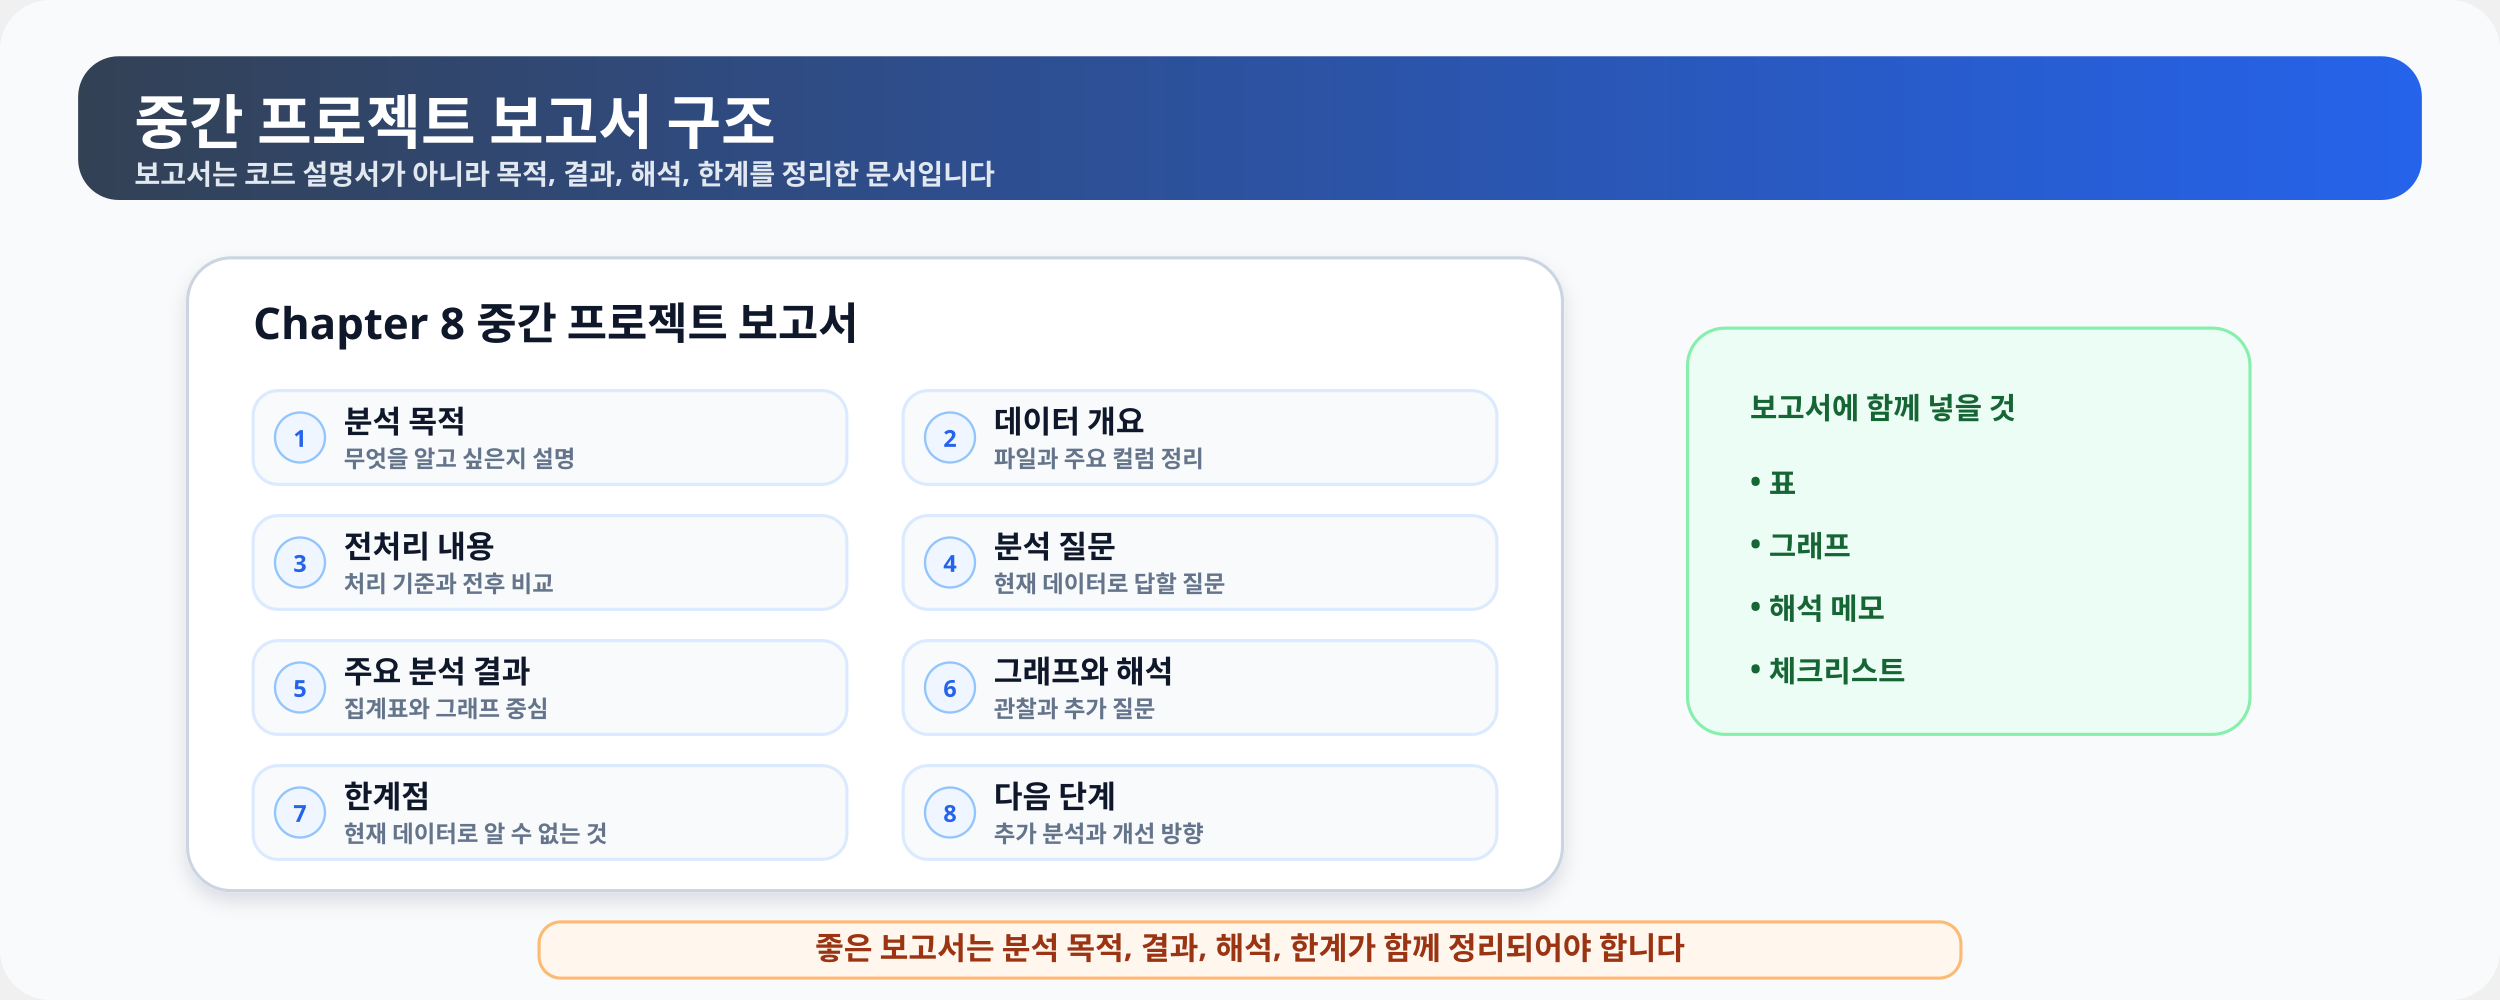
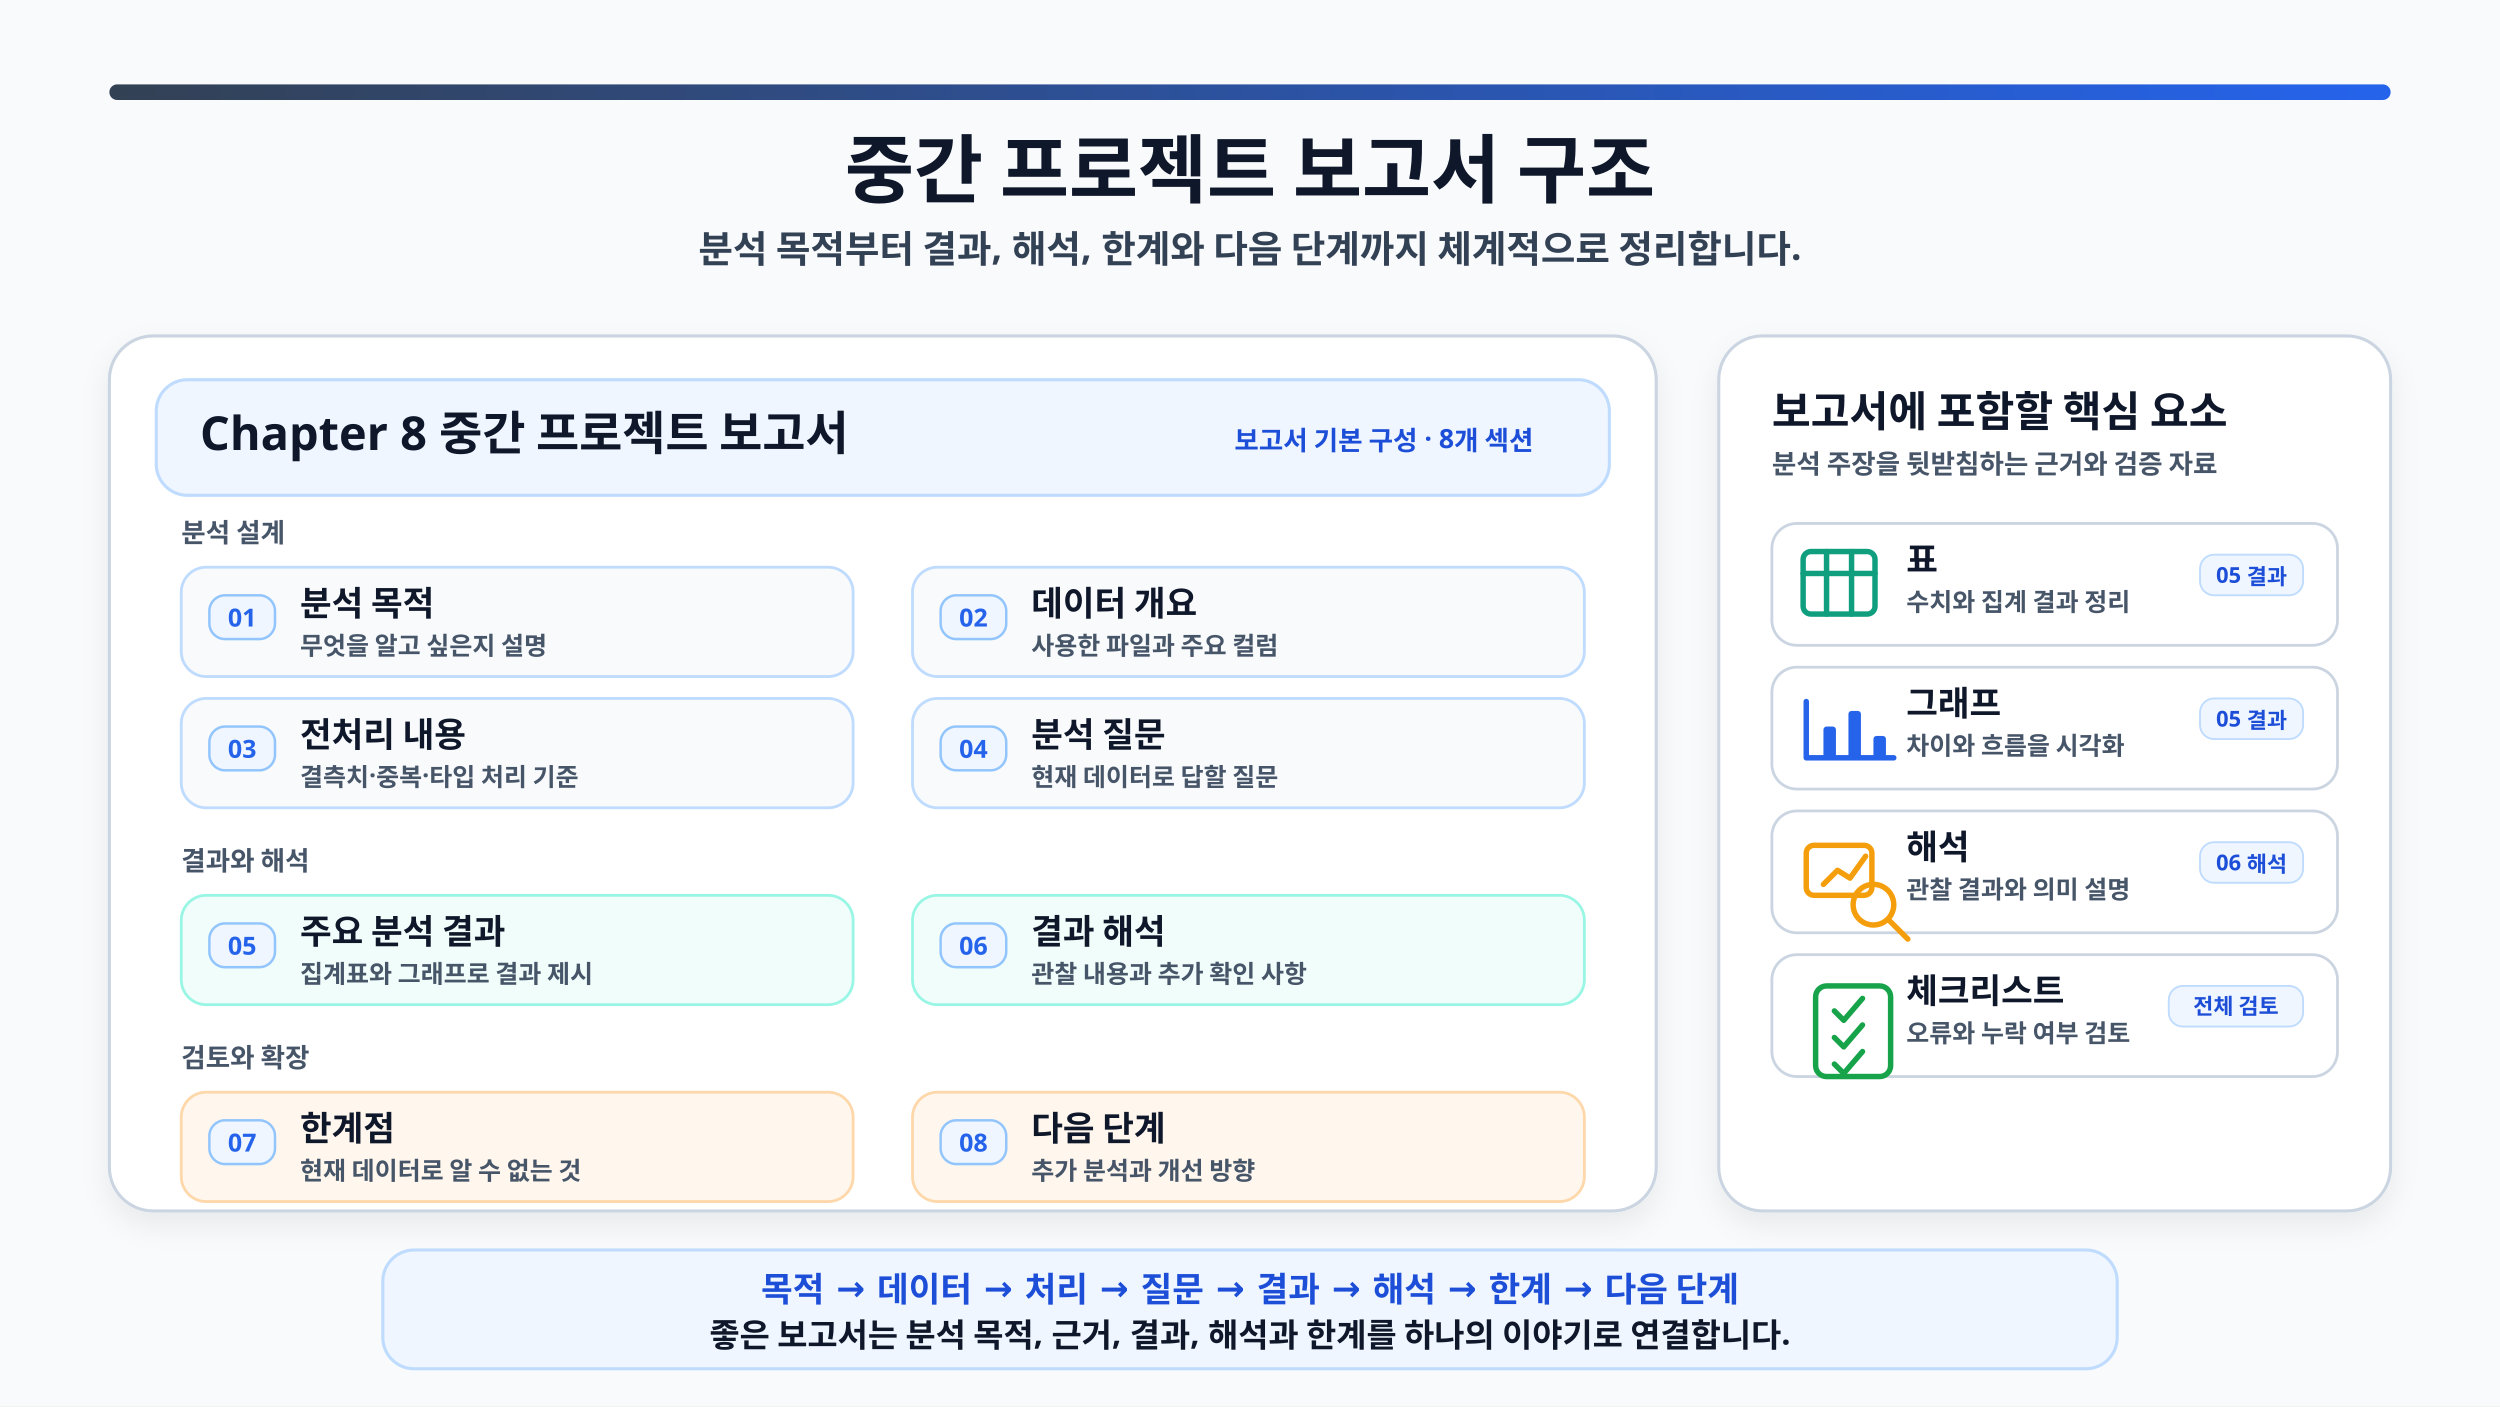
- <svg xmlns="http://www.w3.org/2000/svg" width="1600" height="640" viewBox="0 0 1600 640" role="img" aria-labelledby="title desc">
+ <svg xmlns="http://www.w3.org/2000/svg" width="1600" height="900" viewBox="0 0 1600 900" role="img" aria-labelledby="title desc">
  <defs>
-     <linearGradient id="head" x1="0" x2="1">
+     <linearGradient id="topLine" x1="0" x2="1">
      <stop offset="0%" stop-color="#334155" />
      <stop offset="100%" stop-color="#2563eb" />
    </linearGradient>
-     <filter id="shadow" x="-20%" y="-20%" width="140%" height="140%">
-       <feDropShadow dx="0" dy="6" stdDeviation="6" flood-color="#0f172a" flood-opacity="0.12" />
+     <filter id="softShadow" x="-14%" y="-14%" width="128%" height="128%">
+       <feDropShadow dx="0" dy="8" stdDeviation="9" flood-color="#0f172a" flood-opacity="0.07" />
    </filter>
    <style>
-       .bg{fill:#f8fafc}.h{fill:url(#head)} text{font-family:'Pretendard','Noto Sans KR','Apple SD Gothic Neo','Malgun Gothic',sans-serif}.title{font-size:38px;font-weight:800;fill:#fff}.sub{font-size:18px;font-weight:600;fill:#e2e8f0}
-       .doc{fill:#fff;stroke:#cbd5e1;stroke-width:2;filter:url(#shadow)}.sec{fill:#f8fafc;stroke:#dbeafe;stroke-width:2}.num{fill:#eff6ff;stroke:#93c5fd;stroke-width:1.5}.nt{font-size:15px;font-weight:900;fill:#2563eb}.st{font-size:20px;font-weight:800;fill:#0f172a}.desc{font-size:15px;font-weight:650;fill:#64748b}.side{fill:#ecfdf5;stroke:#86efac;stroke-width:2}.sideText{font-size:19px;font-weight:800;fill:#166534}.note{fill:#fff7ed;stroke:#fdba74;stroke-width:2}.noteText{font-size:20px;font-weight:800;fill:#9a3412}
+       .bg{fill:#f8fafc}
+       .top{fill:url(#topLine)}
+       text{font-family:'Pretendard','Noto Sans KR','Malgun Gothic','Apple SD Gothic Neo',sans-serif}
+       .title{font-size:48px;font-weight:850;fill:#0f172a}
+       .subtitle{font-size:24px;font-weight:600;fill:#334155}
+       .doc,.side{fill:#fff;stroke:#cbd5e1;stroke-width:2;filter:url(#softShadow)}
+       .docHead{fill:#eff6ff;stroke:#bfdbfe;stroke-width:2}
+       .docTitle{font-size:30px;font-weight:900;fill:#0f172a}
+       .docMeta{font-size:17px;font-weight:850;fill:#1d4ed8}
+       .group{font-size:17px;font-weight:900;fill:#475569}
+       .sec{fill:#f8fafc;stroke:#bfdbfe;stroke-width:1.8}
+       .secResult{fill:#f0fdfa;stroke:#99f6e4;stroke-width:1.8}
+       .secReview{fill:#fff7ed;stroke:#fed7aa;stroke-width:1.8}
+       .num{fill:#eff6ff;stroke:#93c5fd;stroke-width:1.6}
+       .nt{font-size:16px;font-weight:900;fill:#2563eb}
+       .st{font-size:22px;font-weight:850;fill:#0f172a}
+       .sd{font-size:16px;font-weight:700;fill:#475569}
+       .sideTitle{font-size:27px;font-weight:900;fill:#0f172a}
+       .sideDesc{font-size:17px;font-weight:700;fill:#475569}
+       .elem{fill:#fff;stroke:#cbd5e1;stroke-width:1.8}
+       .elemName{font-size:22px;font-weight:850;fill:#0f172a}
+       .elemDesc{font-size:16px;font-weight:700;fill:#475569}
+       .rel{font-size:14px;font-weight:850;fill:#1d4ed8}
+       .relBox{fill:#eff6ff;stroke:#bfdbfe;stroke-width:1.2}
+       .iconTeal{stroke:#0f9f7f;fill:none;stroke-width:3.5;stroke-linecap:round;stroke-linejoin:round}
+       .iconBlue{stroke:#2563eb;fill:none;stroke-width:3.5;stroke-linecap:round;stroke-linejoin:round}
+       .iconOrange{stroke:#f59e0b;fill:none;stroke-width:3.5;stroke-linecap:round;stroke-linejoin:round}
+       .iconGreen{stroke:#16a34a;fill:none;stroke-width:3.5;stroke-linecap:round;stroke-linejoin:round}
+       .fillBlue{fill:#2563eb}.fillTeal{fill:#0f9f7f}.fillOrange{fill:#f59e0b}
+       .footerBox{fill:#eff6ff;stroke:#bfdbfe;stroke-width:2}
+       .flow{font-size:22px;font-weight:850;fill:#1d4ed8}
+       .footer{font-size:21px;font-weight:750;fill:#0f172a}
    </style>
  </defs>
-   <rect class="bg" width="1600" height="640" rx="32" />
-   <rect class="h" x="50" y="36" width="1500" height="92" rx="26" />
-   <text class="title" x="86" y="92">중간 프로젝트 보고서 구조</text>
-   <text class="sub" x="86" y="118">보고서는 코드 설명서가 아니라 목적, 결과, 해석, 한계를 정리한 문서입니다</text>
-   <g transform="translate(120 165)">
-     <rect class="doc" width="880" height="405" rx="28" />
-     <text x="42" y="52" font-size="28" font-weight="900" fill="#0f172a">Chapter 8 중간 프로젝트 보고서</text>
-     <g transform="translate(42 85)">
-       <rect class="sec" width="380" height="60" rx="16" />
-       <circle class="num" cx="30" cy="30" r="16" />
-       <text class="nt" x="30" y="36" text-anchor="middle">1</text>
-       <text class="st" x="58" y="27">분석 목적</text>
-       <text class="desc" x="58" y="49">무엇을 알고 싶은지 설명</text>
+   <rect class="bg" width="1600" height="900" />
+   <rect class="top" x="70" y="54" width="1460" height="10" rx="5" />
+   <text class="title" x="800" y="126" text-anchor="middle">중간 프로젝트 보고서 구조</text>
+   <text class="subtitle" x="800" y="168" text-anchor="middle">분석 목적부터 결과, 해석, 한계와 다음 단계까지 체계적으로 정리합니다.</text>
+   <g transform="translate(70 215)">
+     <rect class="doc" width="990" height="560" rx="28" />
+     <rect class="docHead" x="30" y="28" width="930" height="74" rx="20" />
+     <text class="docTitle" x="58" y="73">Chapter 8 중간 프로젝트 보고서</text>
+     <text class="docMeta" x="720" y="73">보고서 기본 구성 · 8개 섹션</text>
+     <text class="group" x="46" y="132">분석 설계</text>
+     <g transform="translate(46 148)">
+       <rect class="sec" width="430" height="70" rx="16" />
+       <rect class="num" x="18" y="18" width="42" height="28" rx="10" />
+       <text class="nt" x="39" y="38" text-anchor="middle">01</text>
+       <text class="st" x="76" y="31">분석 목적</text>
+       <text class="sd" x="76" y="56">무엇을 알고 싶은지 설명</text>
    </g>
-     <g transform="translate(458 85)">
-       <rect class="sec" width="380" height="60" rx="16" />
-       <circle class="num" cx="30" cy="30" r="16" />
-       <text class="nt" x="30" y="36" text-anchor="middle">2</text>
-       <text class="st" x="58" y="27">데이터 개요</text>
-       <text class="desc" x="58" y="49">파일과 주요 컬럼 정리</text>
+     <g transform="translate(514 148)">
+       <rect class="sec" width="430" height="70" rx="16" />
+       <rect class="num" x="18" y="18" width="42" height="28" rx="10" />
+       <text class="nt" x="39" y="38" text-anchor="middle">02</text>
+       <text class="st" x="76" y="31">데이터 개요</text>
+       <text class="sd" x="76" y="56">사용한 파일과 주요 컬럼</text>
    </g>
-     <g transform="translate(42 165)">
-       <rect class="sec" width="380" height="60" rx="16" />
-       <circle class="num" cx="30" cy="30" r="16" />
-       <text class="nt" x="30" y="36" text-anchor="middle">3</text>
-       <text class="st" x="58" y="27">전처리 내용</text>
-       <text class="desc" x="58" y="49">처리 기준과 전후 비교</text>
+     <g transform="translate(46 232)">
+       <rect class="sec" width="430" height="70" rx="16" />
+       <rect class="num" x="18" y="18" width="42" height="28" rx="10" />
+       <text class="nt" x="39" y="38" text-anchor="middle">03</text>
+       <text class="st" x="76" y="31">전처리 내용</text>
+       <text class="sd" x="76" y="56">결측치·중복·타입 처리 기준</text>
    </g>
-     <g transform="translate(458 165)">
-       <rect class="sec" width="380" height="60" rx="16" />
-       <circle class="num" cx="30" cy="30" r="16" />
-       <text class="nt" x="30" y="36" text-anchor="middle">4</text>
-       <text class="st" x="58" y="27">분석 질문</text>
-       <text class="desc" x="58" y="49">현재 데이터로 답할 질문</text>
+     <g transform="translate(514 232)">
+       <rect class="sec" width="430" height="70" rx="16" />
+       <rect class="num" x="18" y="18" width="42" height="28" rx="10" />
+       <text class="nt" x="39" y="38" text-anchor="middle">04</text>
+       <text class="st" x="76" y="31">분석 질문</text>
+       <text class="sd" x="76" y="56">현재 데이터로 답할 질문</text>
    </g>
-     <g transform="translate(42 245)">
-       <rect class="sec" width="380" height="60" rx="16" />
-       <circle class="num" cx="30" cy="30" r="16" />
-       <text class="nt" x="30" y="36" text-anchor="middle">5</text>
-       <text class="st" x="58" y="27">주요 분석 결과</text>
-       <text class="desc" x="58" y="49">집계표와 그래프 중심</text>
+     <text class="group" x="46" y="342">결과와 해석</text>
+     <g transform="translate(46 358)">
+       <rect class="secResult" width="430" height="70" rx="16" />
+       <rect class="num" x="18" y="18" width="42" height="28" rx="10" />
+       <text class="nt" x="39" y="38" text-anchor="middle">05</text>
+       <text class="st" x="76" y="31">주요 분석 결과</text>
+       <text class="sd" x="76" y="56">집계표와 그래프로 결과 제시</text>
    </g>
-     <g transform="translate(458 245)">
-       <rect class="sec" width="380" height="60" rx="16" />
-       <circle class="num" cx="30" cy="30" r="16" />
-       <text class="nt" x="30" y="36" text-anchor="middle">6</text>
-       <text class="st" x="58" y="27">그래프와 해석</text>
-       <text class="desc" x="58" y="49">관찰과 추가 질문</text>
+     <g transform="translate(514 358)">
+       <rect class="secResult" width="430" height="70" rx="16" />
+       <rect class="num" x="18" y="18" width="42" height="28" rx="10" />
+       <text class="nt" x="39" y="38" text-anchor="middle">06</text>
+       <text class="st" x="76" y="31">결과 해석</text>
+       <text class="sd" x="76" y="56">관찰 내용과 추가 확인 사항</text>
    </g>
-     <g transform="translate(42 325)">
-       <rect class="sec" width="380" height="60" rx="16" />
-       <circle class="num" cx="30" cy="30" r="16" />
-       <text class="nt" x="30" y="36" text-anchor="middle">7</text>
-       <text class="st" x="58" y="27">한계점</text>
-       <text class="desc" x="58" y="49">현재 데이터로 알 수 없는 것</text>
+     <text class="group" x="46" y="468">검토와 확장</text>
+     <g transform="translate(46 484)">
+       <rect class="secReview" width="430" height="70" rx="16" />
+       <rect class="num" x="18" y="18" width="42" height="28" rx="10" />
+       <text class="nt" x="39" y="38" text-anchor="middle">07</text>
+       <text class="st" x="76" y="31">한계점</text>
+       <text class="sd" x="76" y="56">현재 데이터로 알 수 없는 것</text>
    </g>
-     <g transform="translate(458 325)">
-       <rect class="sec" width="380" height="60" rx="16" />
-       <circle class="num" cx="30" cy="30" r="16" />
-       <text class="nt" x="30" y="36" text-anchor="middle">8</text>
-       <text class="st" x="58" y="27">다음 단계</text>
-       <text class="desc" x="58" y="49">추가 분석과 개선 방향</text>
+     <g transform="translate(514 484)">
+       <rect class="secReview" width="430" height="70" rx="16" />
+       <rect class="num" x="18" y="18" width="42" height="28" rx="10" />
+       <text class="nt" x="39" y="38" text-anchor="middle">08</text>
+       <text class="st" x="76" y="31">다음 단계</text>
+       <text class="sd" x="76" y="56">추가 분석과 개선 방향</text>
    </g>
  </g>
-   <g transform="translate(1080 210)">
-     <rect class="side" width="360" height="260" rx="24" />
-     <text class="sideText" x="40" y="58">보고서에 함께 넣을 것</text>
-     <text class="sideText" x="40" y="105">• 표</text>
-     <text class="sideText" x="40" y="145">• 그래프</text>
-     <text class="sideText" x="40" y="185">• 해석 메모</text>
-     <text class="sideText" x="40" y="225">• 체크리스트</text>
+   <g transform="translate(1100 215)">
+     <rect class="side" width="430" height="560" rx="28" />
+     <text class="sideTitle" x="34" y="58">보고서에 포함할 핵심 요소</text>
+     <text class="sideDesc" x="34" y="88">분석 주장을 뒷받침하는 근거와 검증 자료</text>
+     <g transform="translate(34 120)">
+       <rect class="elem" width="362" height="78" rx="16" />
+       <g transform="translate(20 18)">
+         <rect class="iconTeal" width="46" height="40" rx="5" />
+         <path class="iconTeal" d="M0 14h46M15 0v40M31 0v40" />
+       </g>
+       <text class="elemName" x="86" y="31">표</text>
+       <text class="elemDesc" x="86" y="56">수치와 집계 결과 정리</text>
+       <rect class="relBox" x="274" y="20" width="66" height="26" rx="9" />
+       <text class="rel" x="307" y="38" text-anchor="middle">05 결과</text>
+     </g>
+     <g transform="translate(34 212)">
+       <rect class="elem" width="362" height="78" rx="16" />
+       <g transform="translate(20 18)">
+         <path class="iconBlue" d="M2 40h56M2 40V4" />
+         <rect class="fillBlue" x="13" y="20" width="8" height="20" rx="2" />
+         <rect class="fillBlue" x="29" y="10" width="8" height="30" rx="2" />
+         <rect class="fillBlue" x="45" y="26" width="8" height="14" rx="2" />
+       </g>
+       <text class="elemName" x="86" y="31">그래프</text>
+       <text class="elemDesc" x="86" y="56">차이와 흐름을 시각화</text>
+       <rect class="relBox" x="274" y="20" width="66" height="26" rx="9" />
+       <text class="rel" x="307" y="38" text-anchor="middle">05 결과</text>
+     </g>
+     <g transform="translate(34 304)">
+       <rect class="elem" width="362" height="78" rx="16" />
+       <g transform="translate(20 18)">
+         <rect class="iconOrange" x="2" y="4" width="42" height="32" rx="5" />
+         <path class="iconOrange" d="M13 29l9-9 8 5 10-14" />
+         <circle class="iconOrange" cx="45" cy="42" r="13" />
+         <path class="iconOrange" d="M55 52l12 12" />
+       </g>
+       <text class="elemName" x="86" y="31">해석</text>
+       <text class="elemDesc" x="86" y="56">관찰 결과와 의미 설명</text>
+       <rect class="relBox" x="274" y="20" width="66" height="26" rx="9" />
+       <text class="rel" x="307" y="38" text-anchor="middle">06 해석</text>
+     </g>
+     <g transform="translate(34 396)">
+       <rect class="elem" width="362" height="78" rx="16" />
+       <g transform="translate(20 18)">
+         <rect class="iconGreen" x="8" y="2" width="48" height="58" rx="7" />
+         <path class="iconGreen" d="M20 18l6 6 12-14M20 35l6 6 12-14M20 52l6 6 12-14" />
+       </g>
+       <text class="elemName" x="86" y="31">체크리스트</text>
+       <text class="elemDesc" x="86" y="56">오류와 누락 여부 검토</text>
+       <rect class="relBox" x="254" y="20" width="86" height="26" rx="9" />
+       <text class="rel" x="297" y="38" text-anchor="middle">전체 검토</text>
+     </g>
  </g>
-   <rect class="note" x="345" y="590" width="910" height="36" rx="14" />
-   <text class="noteText" x="800" y="614" text-anchor="middle">좋은 보고서는 분석 목적, 결과, 해석, 한계가 함께 정리되어야 합니다</text>
+   <rect class="footerBox" x="245" y="800" width="1110" height="76" rx="20" />
+   <text class="flow" x="800" y="833" text-anchor="middle">목적 → 데이터 → 처리 → 질문 → 결과 → 해석 → 한계 → 다음 단계</text>
+   <text class="footer" x="800" y="862" text-anchor="middle">좋은 보고서는 분석 목적, 근거, 결과, 해석과 한계를 하나의 이야기로 연결합니다.</text>
</svg>
